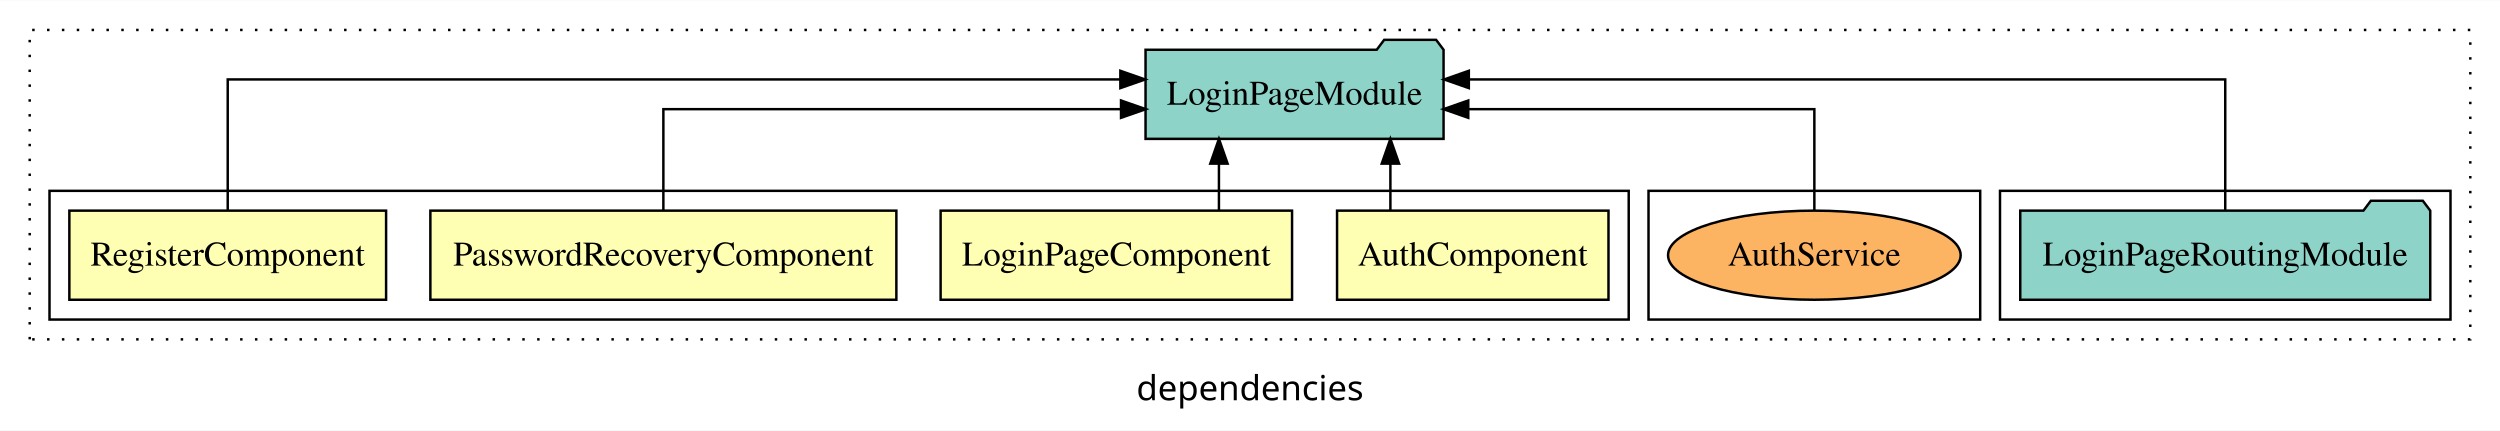
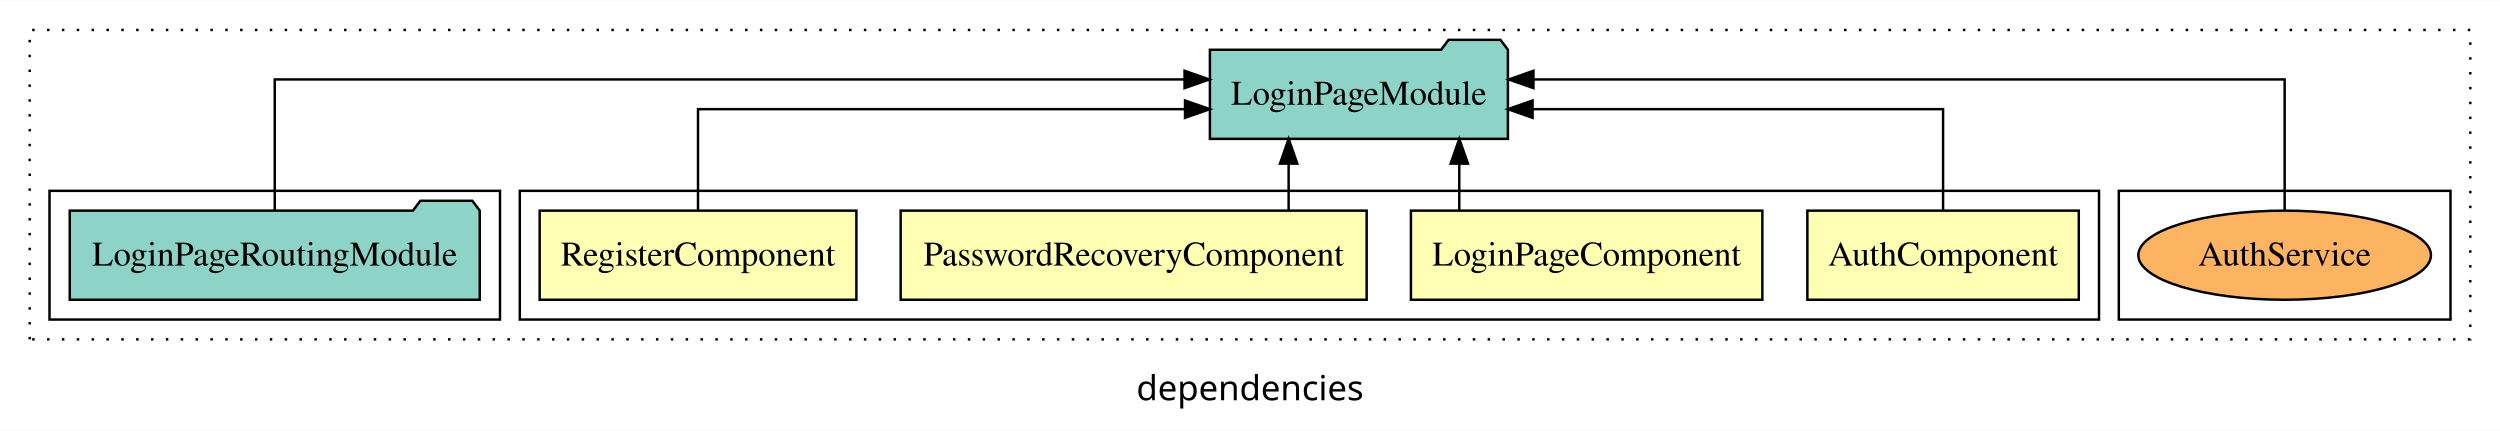
<svg xmlns="http://www.w3.org/2000/svg" width="1010pt" height="174pt" viewBox="0.00 0.00 1010.00 173.80">
  <g id="graph0" class="graph" transform="scale(1 1) rotate(0) translate(4 169.8)">
    <polygon fill="white" stroke="transparent" points="-4,4 -4,-169.8 1006,-169.8 1006,4 -4,4" />
    <text text-anchor="middle" x="501" y="-8.2" font-family="sans-serif" font-size="14.00">dependencies</text>
    <g id="clust1" class="cluster">
      <polygon fill="none" stroke="black" stroke-dasharray="1,5" points="8,-32.8 8,-157.8 994,-157.8 994,-32.8 8,-32.8" />
    </g>
-     <g id="clust7" class="cluster">
-       <polygon fill="none" stroke="black" points="804,-40.8 804,-92.8 986,-92.8 986,-40.8 804,-40.8" />
-     </g>
    <g id="clust10" class="cluster">
-       <polygon fill="none" stroke="black" points="662,-40.8 662,-92.8 796,-92.8 796,-40.8 662,-40.8" />
+       <polygon fill="none" stroke="black" points="852,-40.8 852,-92.8 986,-92.8 986,-40.8 852,-40.8" />
    </g>
    <g id="clust2" class="cluster">
-       <polygon fill="none" stroke="black" points="16,-40.8 16,-92.8 654,-92.8 654,-40.8 16,-40.8" />
+       <polygon fill="none" stroke="black" points="206,-40.8 206,-92.8 844,-92.8 844,-40.8 206,-40.8" />
+     </g>
+     <g id="clust7" class="cluster">
+       <polygon fill="none" stroke="black" points="16,-40.8 16,-92.8 198,-92.8 198,-40.8 16,-40.8" />
    </g>
    <g id="node1" class="node">
-       <polygon fill="#ffffb3" stroke="black" points="645.83,-84.8 536.17,-84.8 536.17,-48.8 645.83,-48.8 645.83,-84.8" />
-       <text text-anchor="middle" x="591" y="-62.6" font-family="Times,serif" font-size="14.00">AuthComponent</text>
+       <polygon fill="#ffffb3" stroke="black" points="835.83,-84.8 726.17,-84.8 726.17,-48.8 835.83,-48.8 835.83,-84.8" />
+       <text text-anchor="middle" x="781" y="-62.6" font-family="Times,serif" font-size="14.00">AuthComponent</text>
    </g>
    <g id="node5" class="node">
-       <polygon fill="#8dd3c7" stroke="black" points="579.2,-149.8 576.2,-153.8 555.2,-153.8 552.2,-149.8 458.8,-149.8 458.8,-113.8 579.2,-113.8 579.2,-149.8" />
-       <text text-anchor="middle" x="519" y="-127.6" font-family="Times,serif" font-size="14.00">LoginPageModule</text>
+       <polygon fill="#8dd3c7" stroke="black" points="605.2,-149.8 602.2,-153.8 581.2,-153.8 578.2,-149.8 484.8,-149.8 484.8,-113.8 605.2,-113.8 605.2,-149.8" />
+       <text text-anchor="middle" x="545" y="-127.6" font-family="Times,serif" font-size="14.00">LoginPageModule</text>
    </g>
    <g id="edge1" class="edge">
-       <path fill="none" stroke="black" d="M557.72,-84.91C557.72,-84.91 557.72,-103.79 557.72,-103.79" />
-       <polygon fill="black" stroke="black" points="554.22,-103.79 557.72,-113.79 561.22,-103.79 554.22,-103.79" />
+       <path fill="none" stroke="black" d="M781,-84.82C781,-102.17 781,-125.8 781,-125.8 781,-125.8 615.16,-125.8 615.16,-125.8" />
+       <polygon fill="black" stroke="black" points="615.16,-122.3 605.16,-125.8 615.16,-129.3 615.16,-122.3" />
    </g>
    <g id="node2" class="node">
-       <polygon fill="#ffffb3" stroke="black" points="517.99,-84.8 376.01,-84.8 376.01,-48.8 517.99,-48.8 517.99,-84.8" />
-       <text text-anchor="middle" x="447" y="-62.6" font-family="Times,serif" font-size="14.00">LoginPageComponent</text>
+       <polygon fill="#ffffb3" stroke="black" points="707.99,-84.8 566.01,-84.8 566.01,-48.8 707.99,-48.8 707.99,-84.8" />
+       <text text-anchor="middle" x="637" y="-62.6" font-family="Times,serif" font-size="14.00">LoginPageComponent</text>
    </g>
    <g id="edge2" class="edge">
-       <path fill="none" stroke="black" d="M488.45,-84.91C488.45,-84.91 488.45,-103.79 488.45,-103.79" />
-       <polygon fill="black" stroke="black" points="484.95,-103.79 488.45,-113.79 491.95,-103.79 484.95,-103.79" />
+       <path fill="none" stroke="black" d="M585.55,-84.91C585.55,-84.91 585.55,-103.79 585.55,-103.79" />
+       <polygon fill="black" stroke="black" points="582.05,-103.79 585.55,-113.79 589.05,-103.79 582.05,-103.79" />
    </g>
    <g id="node3" class="node">
-       <polygon fill="#ffffb3" stroke="black" points="358.13,-84.8 169.87,-84.8 169.87,-48.8 358.13,-48.8 358.13,-84.8" />
-       <text text-anchor="middle" x="264" y="-62.6" font-family="Times,serif" font-size="14.00">PasswordRecoveryComponent</text>
+       <polygon fill="#ffffb3" stroke="black" points="548.13,-84.8 359.87,-84.8 359.87,-48.8 548.13,-48.8 548.13,-84.8" />
+       <text text-anchor="middle" x="454" y="-62.6" font-family="Times,serif" font-size="14.00">PasswordRecoveryComponent</text>
    </g>
    <g id="edge3" class="edge">
-       <path fill="none" stroke="black" d="M264,-84.82C264,-102.17 264,-125.8 264,-125.8 264,-125.8 448.89,-125.8 448.89,-125.8" />
-       <polygon fill="black" stroke="black" points="448.89,-129.3 458.89,-125.8 448.89,-122.3 448.89,-129.3" />
+       <path fill="none" stroke="black" d="M516.61,-84.91C516.61,-84.91 516.61,-103.79 516.61,-103.79" />
+       <polygon fill="black" stroke="black" points="513.11,-103.79 516.61,-113.79 520.11,-103.79 513.11,-103.79" />
    </g>
    <g id="node4" class="node">
-       <polygon fill="#ffffb3" stroke="black" points="151.98,-84.8 24.02,-84.8 24.02,-48.8 151.98,-48.8 151.98,-84.8" />
-       <text text-anchor="middle" x="88" y="-62.6" font-family="Times,serif" font-size="14.00">RegisterComponent</text>
+       <polygon fill="#ffffb3" stroke="black" points="341.98,-84.8 214.02,-84.8 214.02,-48.8 341.98,-48.8 341.98,-84.8" />
+       <text text-anchor="middle" x="278" y="-62.6" font-family="Times,serif" font-size="14.00">RegisterComponent</text>
    </g>
    <g id="edge4" class="edge">
-       <path fill="none" stroke="black" d="M88,-85.08C88,-106.12 88,-137.8 88,-137.8 88,-137.8 448.62,-137.8 448.62,-137.8" />
-       <polygon fill="black" stroke="black" points="448.62,-141.3 458.62,-137.8 448.62,-134.3 448.62,-141.3" />
+       <path fill="none" stroke="black" d="M278,-84.82C278,-102.17 278,-125.8 278,-125.8 278,-125.8 474.75,-125.8 474.75,-125.8" />
+       <polygon fill="black" stroke="black" points="474.75,-129.3 484.75,-125.8 474.75,-122.3 474.75,-129.3" />
    </g>
    <g id="node6" class="node">
-       <polygon fill="#8dd3c7" stroke="black" points="977.82,-84.8 974.82,-88.8 953.82,-88.8 950.82,-84.8 812.18,-84.8 812.18,-48.8 977.82,-48.8 977.82,-84.8" />
-       <text text-anchor="middle" x="895" y="-62.6" font-family="Times,serif" font-size="14.00">LoginPageRoutingModule</text>
+       <polygon fill="#8dd3c7" stroke="black" points="189.82,-84.8 186.82,-88.8 165.82,-88.8 162.82,-84.8 24.18,-84.8 24.18,-48.8 189.82,-48.8 189.82,-84.8" />
+       <text text-anchor="middle" x="107" y="-62.6" font-family="Times,serif" font-size="14.00">LoginPageRoutingModule</text>
    </g>
    <g id="edge5" class="edge">
-       <path fill="none" stroke="black" d="M895,-85.08C895,-106.12 895,-137.8 895,-137.8 895,-137.8 589.41,-137.8 589.41,-137.8" />
-       <polygon fill="black" stroke="black" points="589.41,-134.3 579.41,-137.8 589.41,-141.3 589.41,-134.3" />
+       <path fill="none" stroke="black" d="M107,-85.08C107,-106.12 107,-137.8 107,-137.8 107,-137.8 474.56,-137.8 474.56,-137.8" />
+       <polygon fill="black" stroke="black" points="474.56,-141.3 484.56,-137.8 474.56,-134.3 474.56,-141.3" />
    </g>
    <g id="node7" class="node">
-       <ellipse fill="#fdb462" stroke="black" cx="729" cy="-66.8" rx="59.11" ry="18" />
-       <text text-anchor="middle" x="729" y="-62.6" font-family="Times,serif" font-size="14.00">AuthService</text>
+       <ellipse fill="#fdb462" stroke="black" cx="919" cy="-66.8" rx="59.11" ry="18" />
+       <text text-anchor="middle" x="919" y="-62.6" font-family="Times,serif" font-size="14.00">AuthService</text>
    </g>
    <g id="edge6" class="edge">
-       <path fill="none" stroke="black" d="M729,-84.82C729,-102.17 729,-125.8 729,-125.8 729,-125.8 589.18,-125.8 589.18,-125.8" />
-       <polygon fill="black" stroke="black" points="589.18,-122.3 579.18,-125.8 589.18,-129.3 589.18,-122.3" />
+       <path fill="none" stroke="black" d="M919,-85.08C919,-106.12 919,-137.8 919,-137.8 919,-137.8 615.51,-137.8 615.51,-137.8" />
+       <polygon fill="black" stroke="black" points="615.51,-134.3 605.51,-137.8 615.51,-141.3 615.51,-134.3" />
    </g>
  </g>
</svg>
